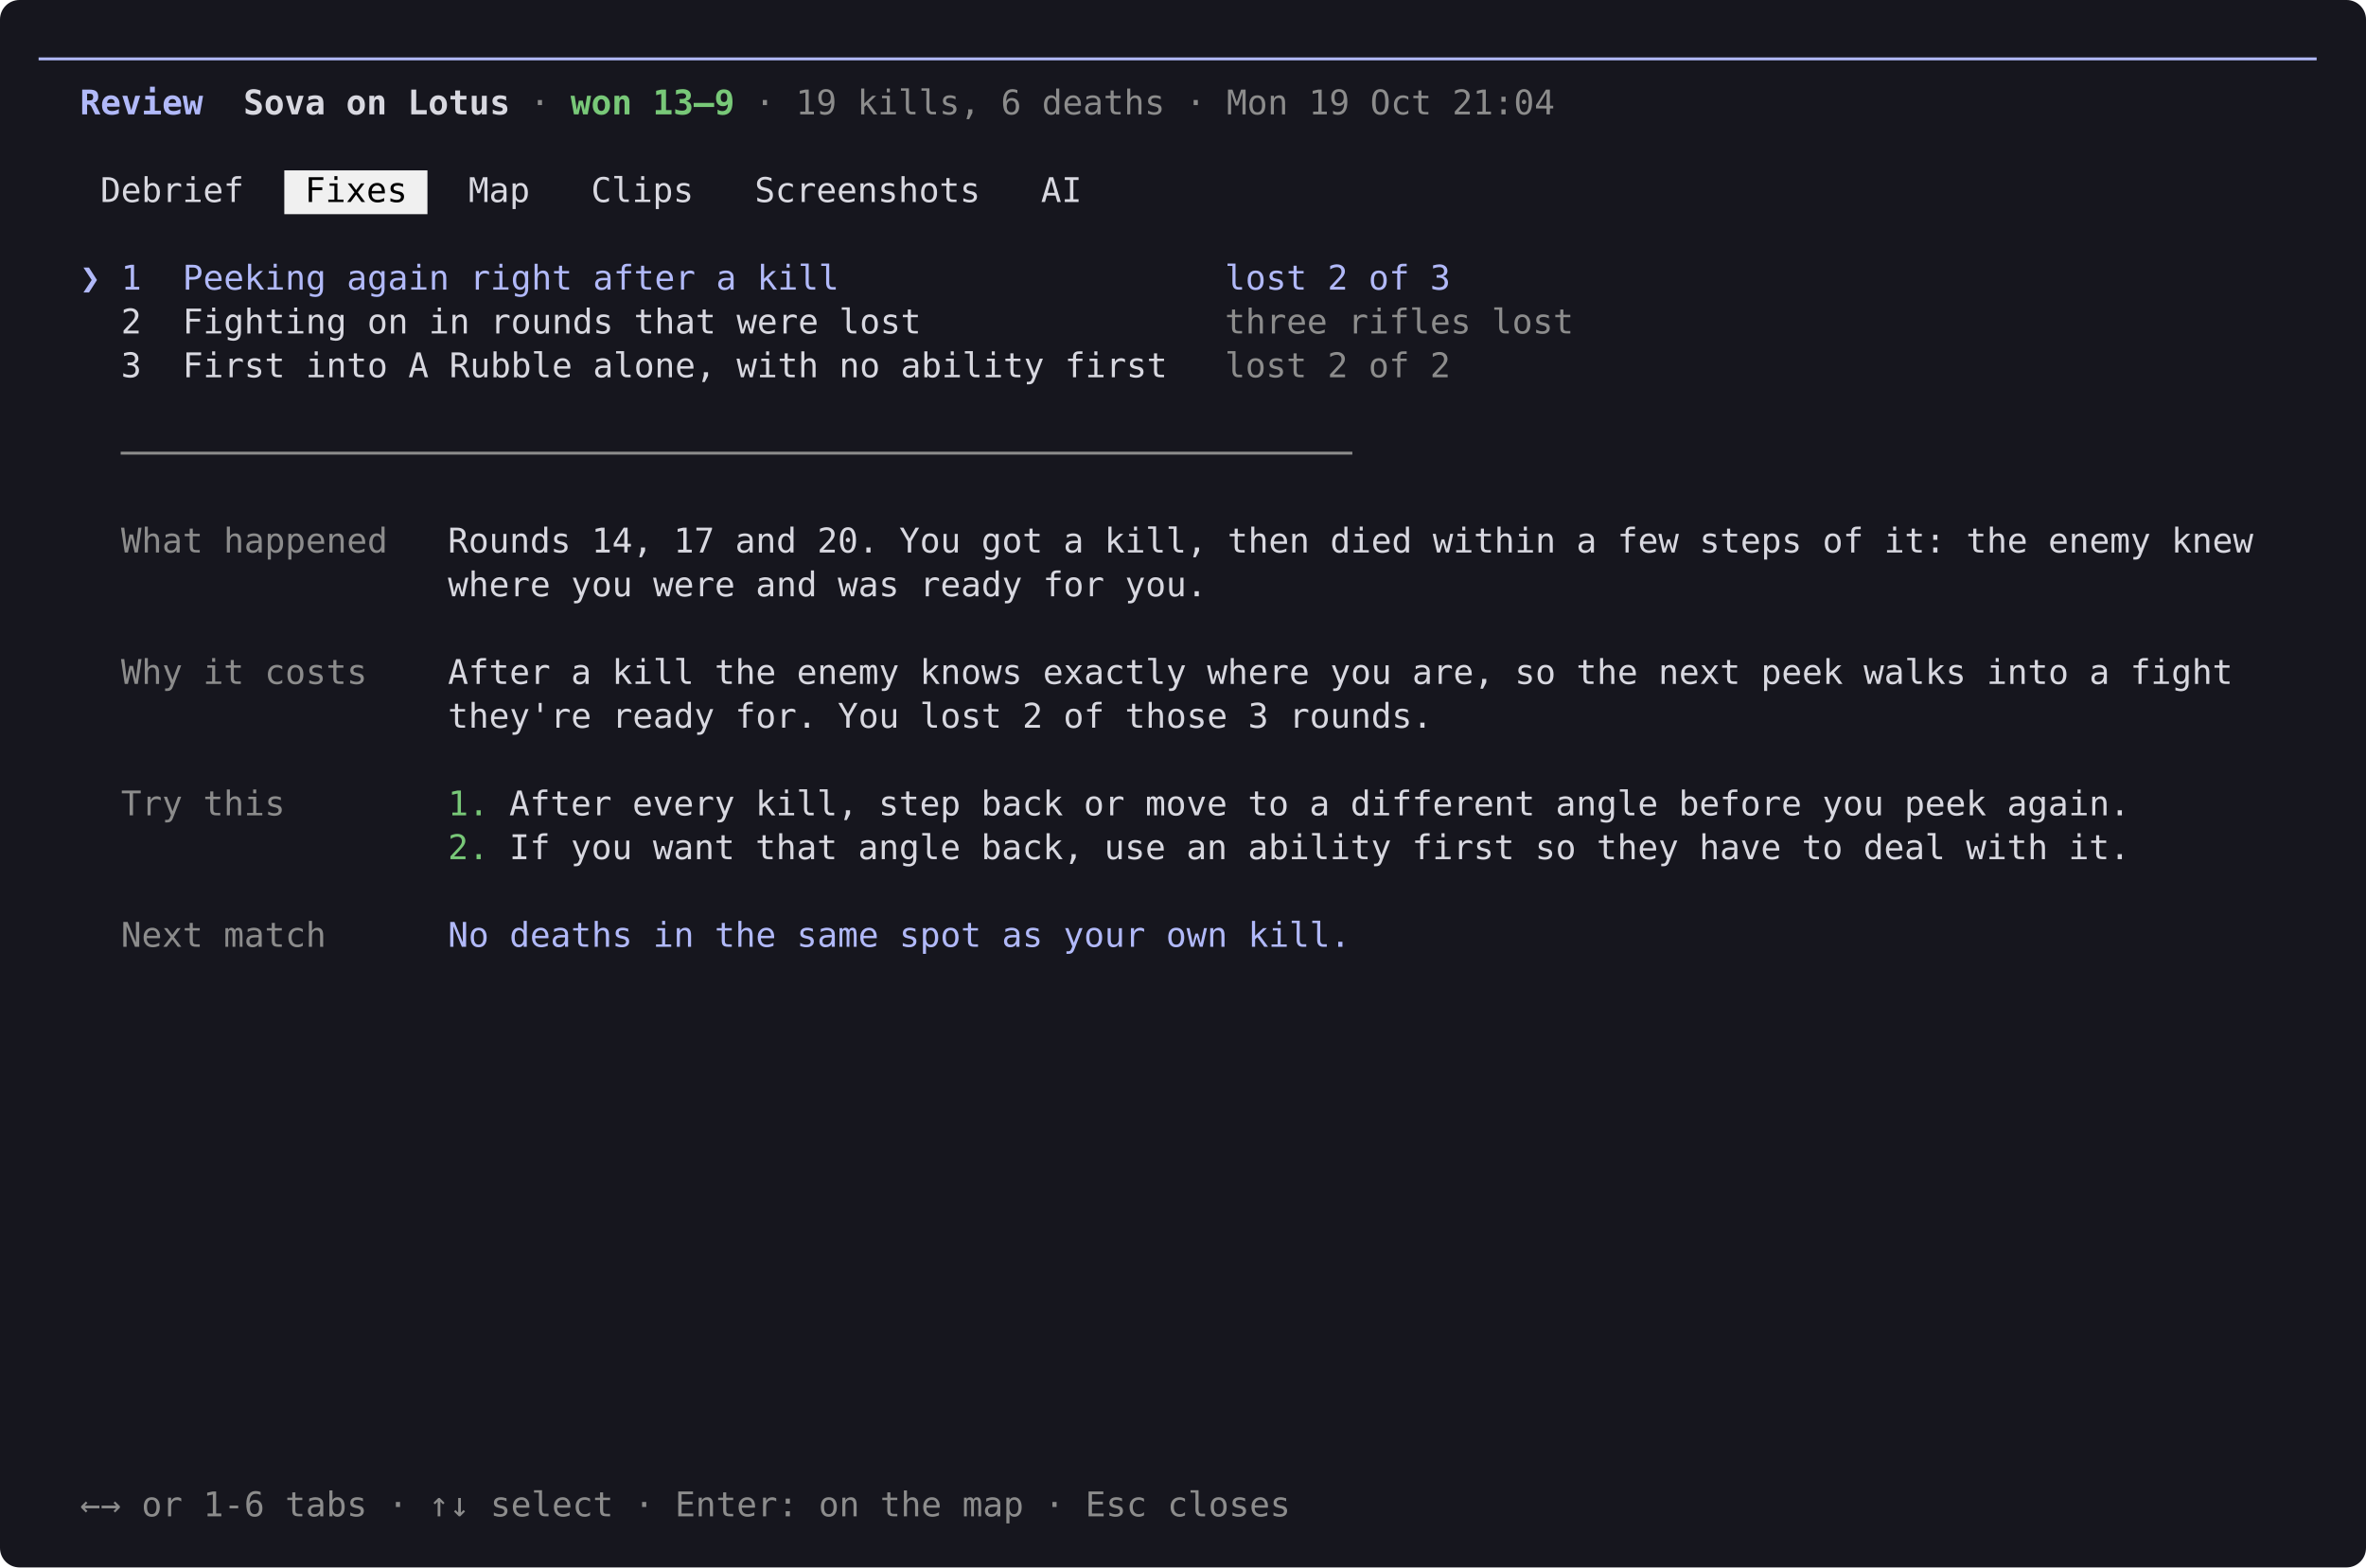
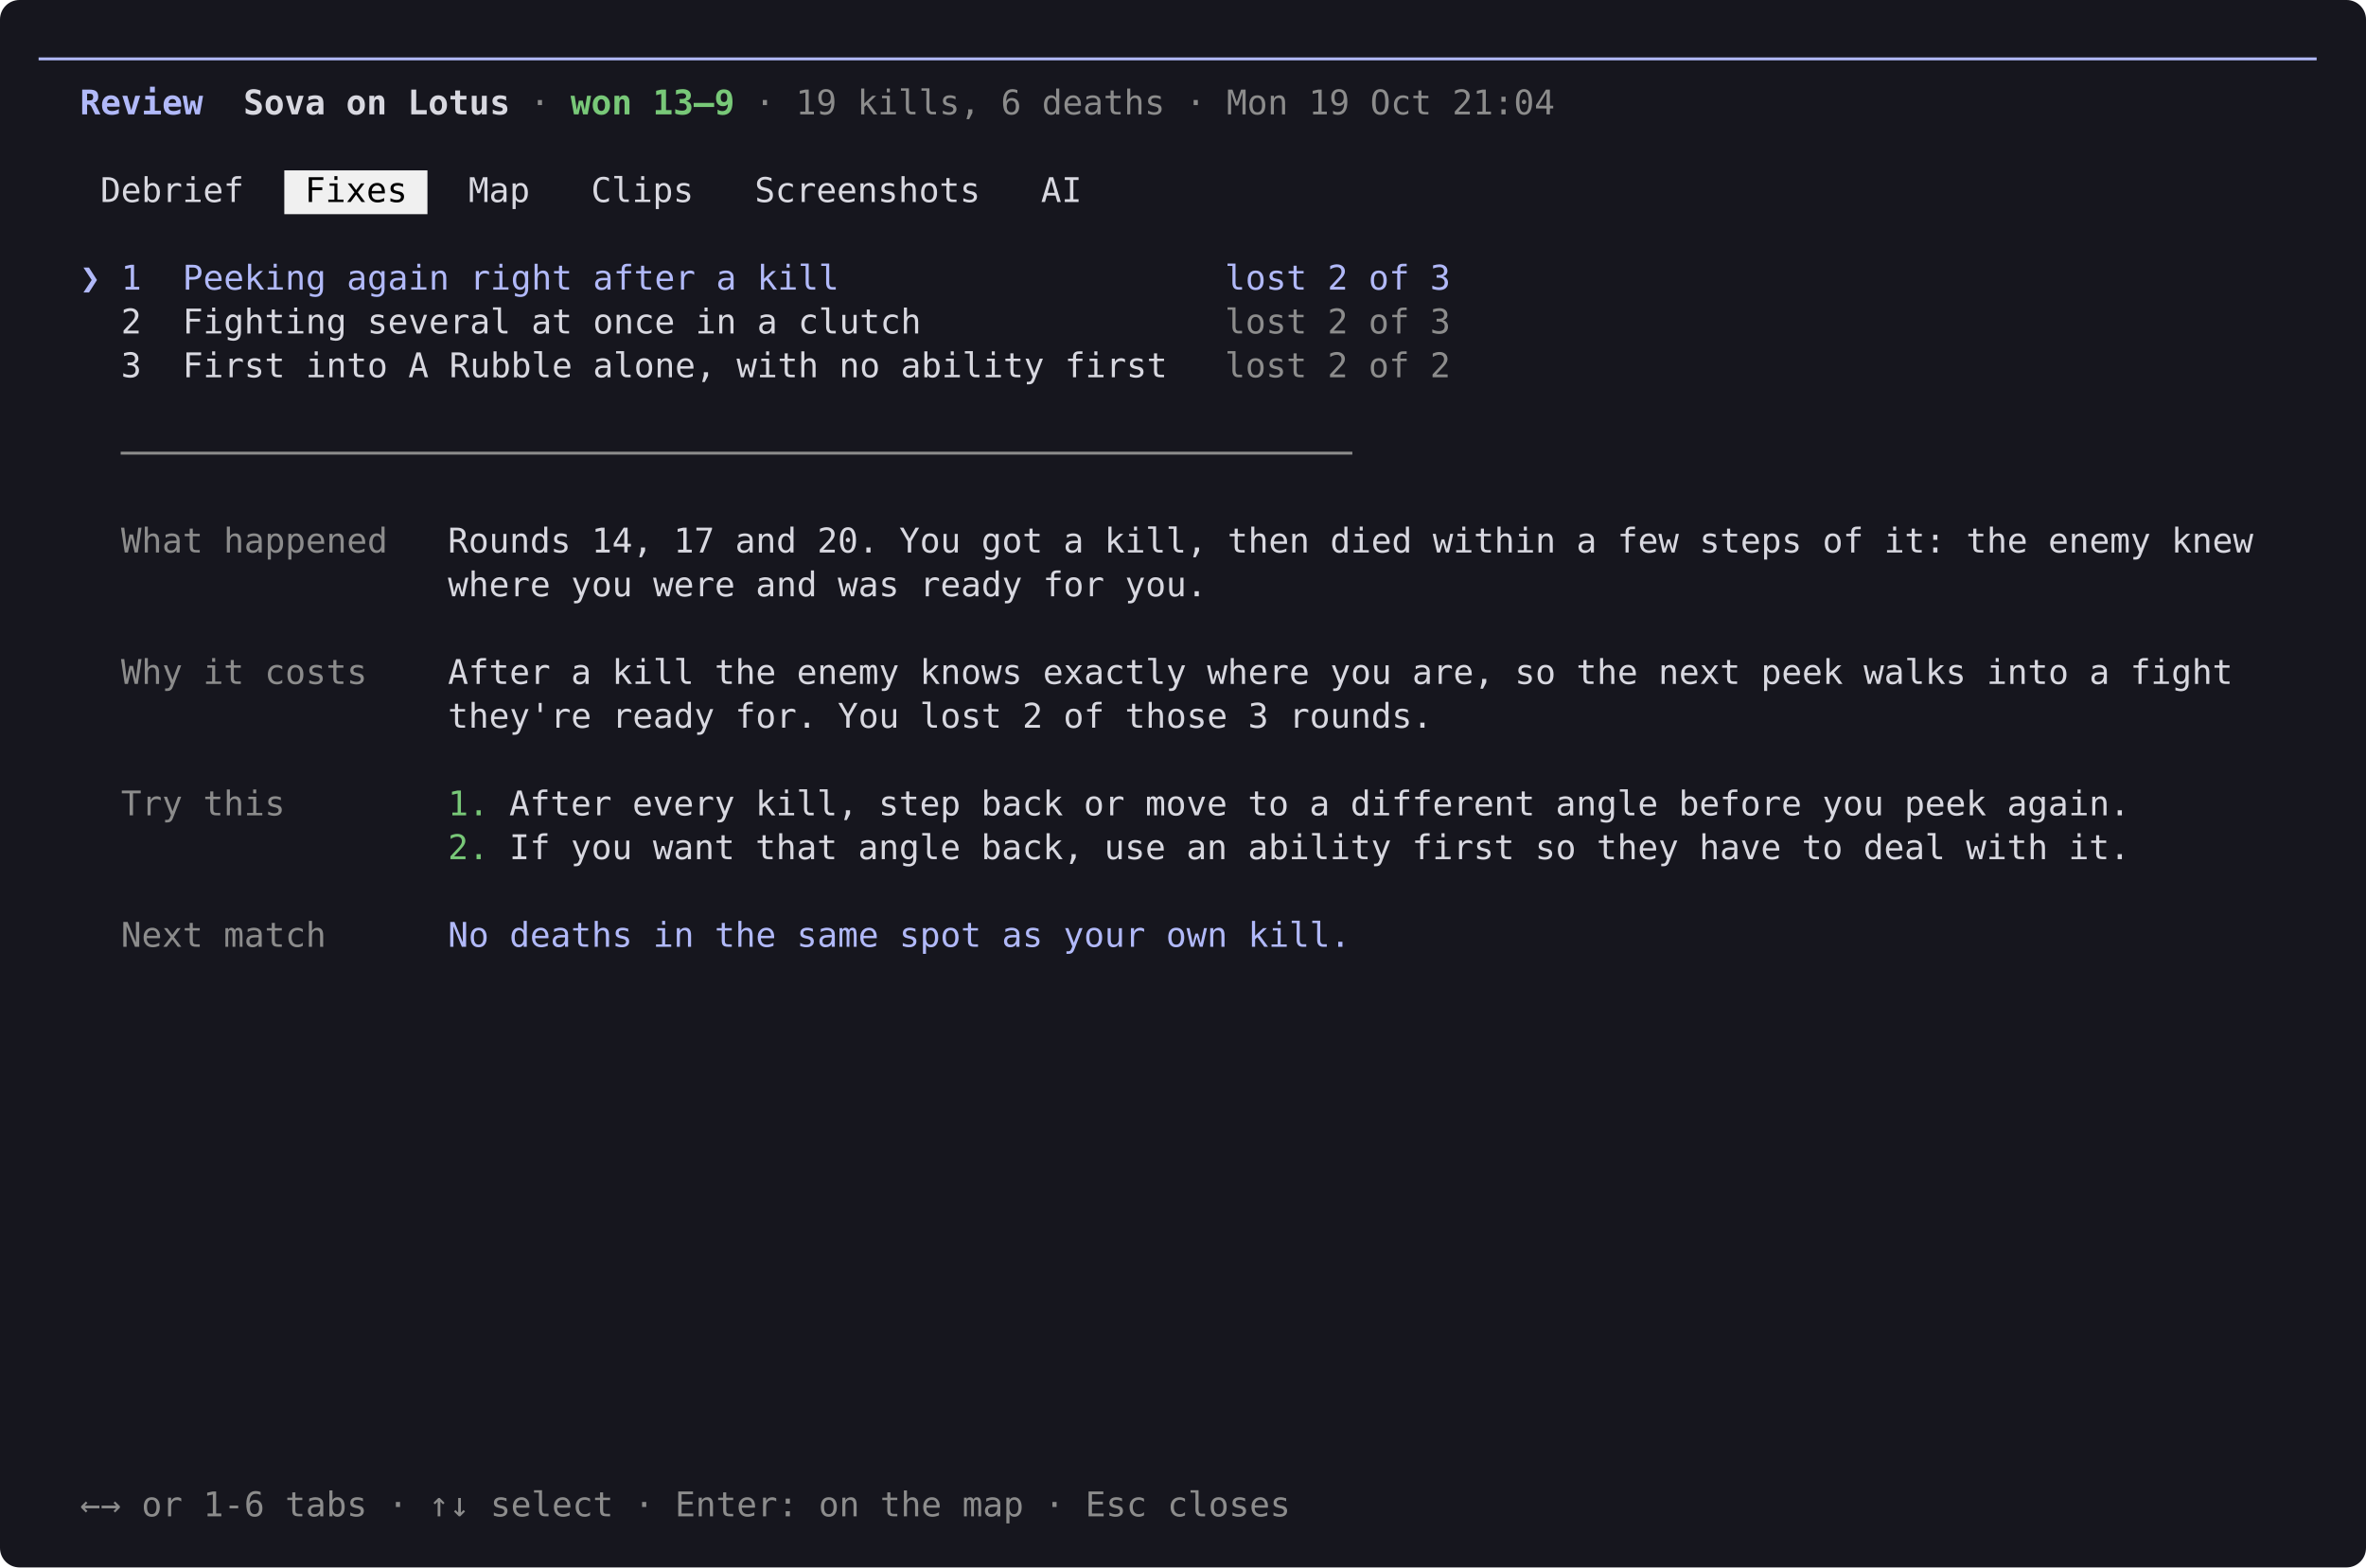
<svg xmlns="http://www.w3.org/2000/svg" width="972" height="644" viewBox="0 0 972 644" font-family="Cascadia Mono, Consolas, Menlo, monospace" font-size="14">
  <rect width="972" height="644" rx="8" fill="#16161e" />
  <text x="16.0" y="29" fill="#b1b9f9" textLength="932.4" lengthAdjust="spacingAndGlyphs" xml:space="preserve">───────────────────────────────────────────────────────────────────────────────────────────────────────────────</text>
  <text x="16.0" y="47" fill="#b1b9f9" font-weight="bold" textLength="84.0" lengthAdjust="spacingAndGlyphs" xml:space="preserve">  Review  </text>
  <text x="100.0" y="47" fill="#d8d8e0" font-weight="bold" textLength="117.6" lengthAdjust="spacingAndGlyphs" xml:space="preserve">Sova on Lotus </text>
  <text x="217.6" y="47" fill="#8c8c8c" textLength="16.8" lengthAdjust="spacingAndGlyphs" xml:space="preserve">· </text>
  <text x="234.4" y="47" fill="#78c878" font-weight="bold" textLength="67.2" lengthAdjust="spacingAndGlyphs" xml:space="preserve">won 13–9</text>
  <text x="301.6" y="47" fill="#8c8c8c" textLength="336.0" lengthAdjust="spacingAndGlyphs" xml:space="preserve"> · 19 kills, 6 deaths · Mon 19 Oct 21:04</text>
  <text x="32.8" y="83" fill="#d8d8e0" textLength="75.6" lengthAdjust="spacingAndGlyphs" xml:space="preserve"> Debrief </text>
  <rect x="116.8" y="70" width="58.8" height="18" fill="#f0f0f0" />
  <text x="116.8" y="83" fill="#000000" textLength="58.8" lengthAdjust="spacingAndGlyphs" xml:space="preserve"> Fixes </text>
  <text x="184.0" y="83" fill="#d8d8e0" textLength="42.0" lengthAdjust="spacingAndGlyphs" xml:space="preserve"> Map </text>
  <text x="234.4" y="83" fill="#d8d8e0" textLength="58.8" lengthAdjust="spacingAndGlyphs" xml:space="preserve"> Clips </text>
  <text x="301.6" y="83" fill="#d8d8e0" textLength="109.2" lengthAdjust="spacingAndGlyphs" xml:space="preserve"> Screenshots </text>
  <text x="419.2" y="83" fill="#d8d8e0" textLength="33.6" lengthAdjust="spacingAndGlyphs" xml:space="preserve"> AI </text>
  <text x="16.0" y="119" fill="#b1b9f9" textLength="487.2" lengthAdjust="spacingAndGlyphs" xml:space="preserve">  ❯ 1  Peeking again right after a kill                   </text>
  <text x="503.2" y="119" fill="#b1b9f9" textLength="92.4" lengthAdjust="spacingAndGlyphs" xml:space="preserve">lost 2 of 3</text>
-   <text x="16.0" y="137" fill="#d8d8e0" textLength="487.2" lengthAdjust="spacingAndGlyphs" xml:space="preserve">    2  Fighting on in rounds that were lost               </text>
-   <text x="503.2" y="137" fill="#8c8c8c" textLength="142.8" lengthAdjust="spacingAndGlyphs" xml:space="preserve">three rifles lost</text>
+   <text x="16.0" y="137" fill="#d8d8e0" textLength="487.2" lengthAdjust="spacingAndGlyphs" xml:space="preserve">    2  Fighting several at once in a clutch               </text>
+   <text x="503.2" y="137" fill="#8c8c8c" textLength="92.4" lengthAdjust="spacingAndGlyphs" xml:space="preserve">lost 2 of 3</text>
  <text x="16.0" y="155" fill="#d8d8e0" textLength="487.2" lengthAdjust="spacingAndGlyphs" xml:space="preserve">    3  First into A Rubble alone, with no ability first   </text>
  <text x="503.2" y="155" fill="#8c8c8c" textLength="92.4" lengthAdjust="spacingAndGlyphs" xml:space="preserve">lost 2 of 2</text>
  <text x="16.0" y="191" fill="#8c8c8c" textLength="537.6" lengthAdjust="spacingAndGlyphs" xml:space="preserve">    ────────────────────────────────────────────────────────────</text>
  <text x="16.0" y="227" fill="#8c8c8c" textLength="168.0" lengthAdjust="spacingAndGlyphs" xml:space="preserve">    What happened   </text>
  <text x="184.0" y="227" fill="#d8d8e0" textLength="739.2" lengthAdjust="spacingAndGlyphs" xml:space="preserve">Rounds 14, 17 and 20. You got a kill, then died within a few steps of it: the enemy knew</text>
  <text x="184.0" y="245" fill="#d8d8e0" textLength="310.8" lengthAdjust="spacingAndGlyphs" xml:space="preserve">where you were and was ready for you.</text>
  <text x="16.0" y="281" fill="#8c8c8c" textLength="168.0" lengthAdjust="spacingAndGlyphs" xml:space="preserve">    Why it costs    </text>
  <text x="184.0" y="281" fill="#d8d8e0" textLength="730.8" lengthAdjust="spacingAndGlyphs" xml:space="preserve">After a kill the enemy knows exactly where you are, so the next peek walks into a fight</text>
  <text x="184.0" y="299" fill="#d8d8e0" textLength="403.2" lengthAdjust="spacingAndGlyphs" xml:space="preserve">they're ready for. You lost 2 of those 3 rounds.</text>
  <text x="16.0" y="335" fill="#8c8c8c" textLength="168.0" lengthAdjust="spacingAndGlyphs" xml:space="preserve">    Try this        </text>
  <text x="184.0" y="335" fill="#78c878" textLength="25.2" lengthAdjust="spacingAndGlyphs" xml:space="preserve">1. </text>
  <text x="209.2" y="335" fill="#d8d8e0" textLength="663.6" lengthAdjust="spacingAndGlyphs" xml:space="preserve">After every kill, step back or move to a different angle before you peek again.</text>
  <text x="184.0" y="353" fill="#78c878" textLength="25.2" lengthAdjust="spacingAndGlyphs" xml:space="preserve">2. </text>
  <text x="209.2" y="353" fill="#d8d8e0" textLength="663.6" lengthAdjust="spacingAndGlyphs" xml:space="preserve">If you want that angle back, use an ability first so they have to deal with it.</text>
  <text x="16.0" y="389" fill="#8c8c8c" textLength="168.0" lengthAdjust="spacingAndGlyphs" xml:space="preserve">    Next match      </text>
  <text x="184.0" y="389" fill="#b1b9f9" textLength="369.6" lengthAdjust="spacingAndGlyphs" xml:space="preserve">No deaths in the same spot as your own kill.</text>
  <text x="16.0" y="623" fill="#8c8c8c" textLength="512.4" lengthAdjust="spacingAndGlyphs" xml:space="preserve">  ←→ or 1-6 tabs · ↑↓ select · Enter: on the map · Esc closes</text>
</svg>
